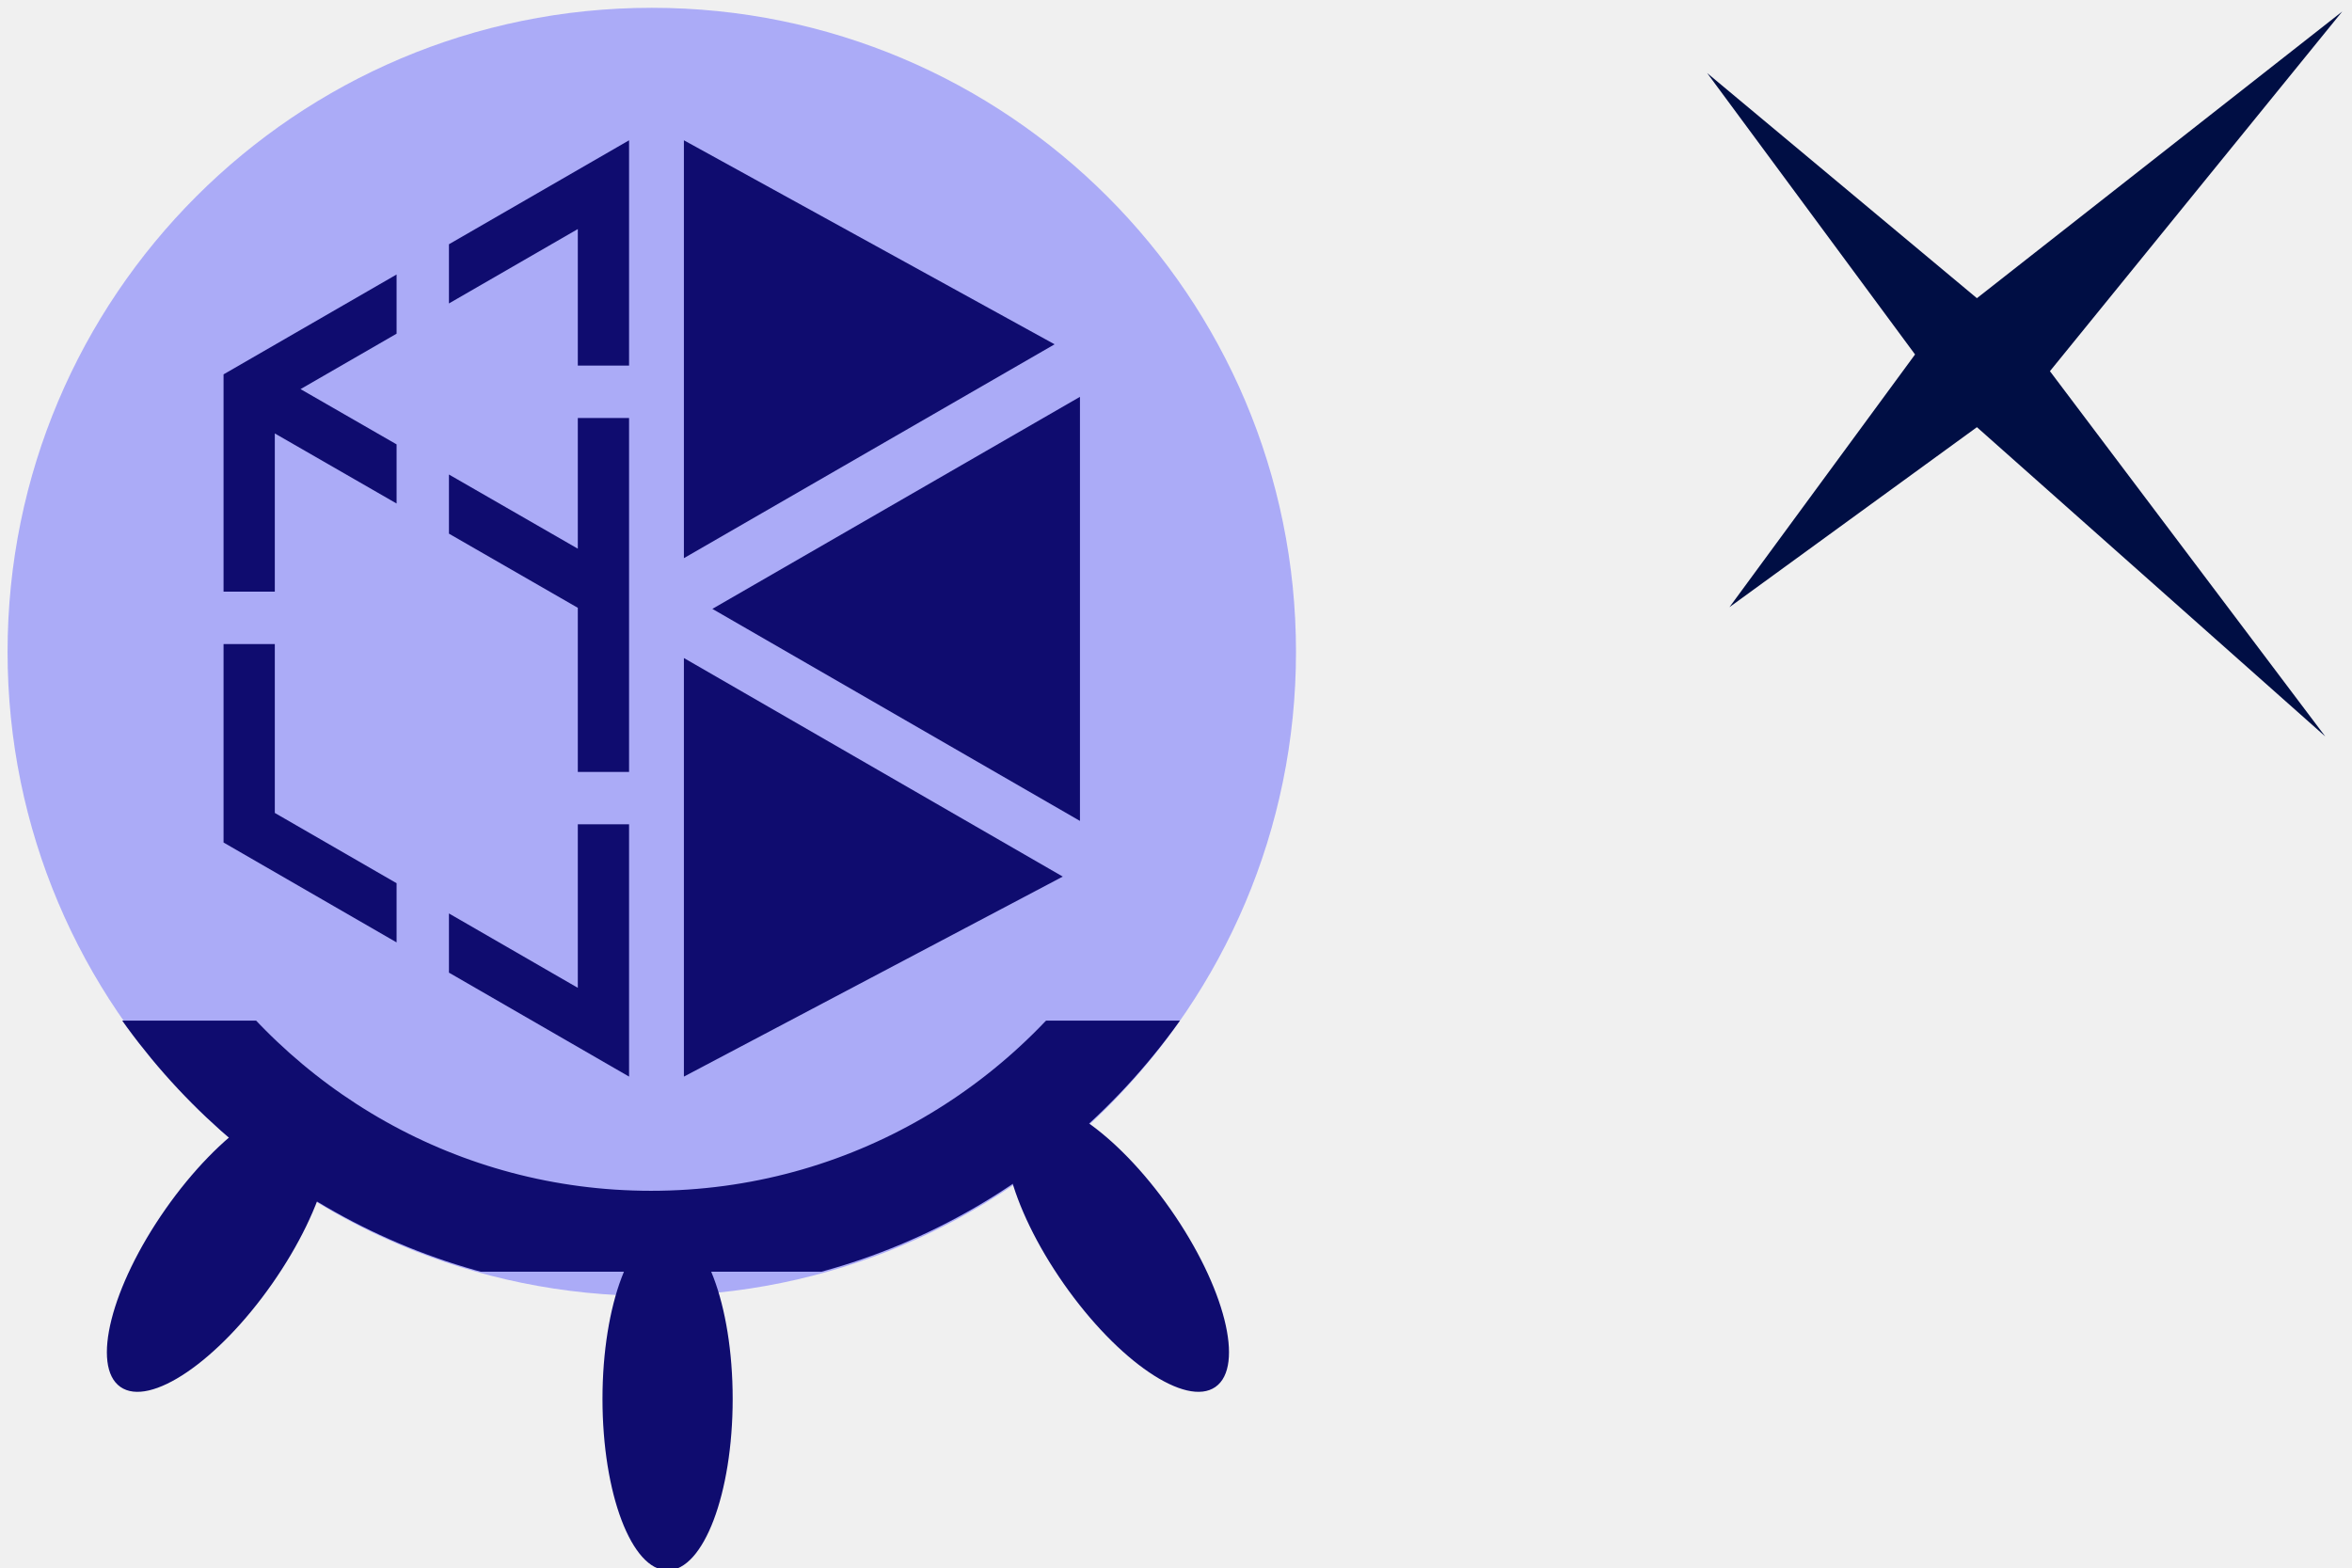
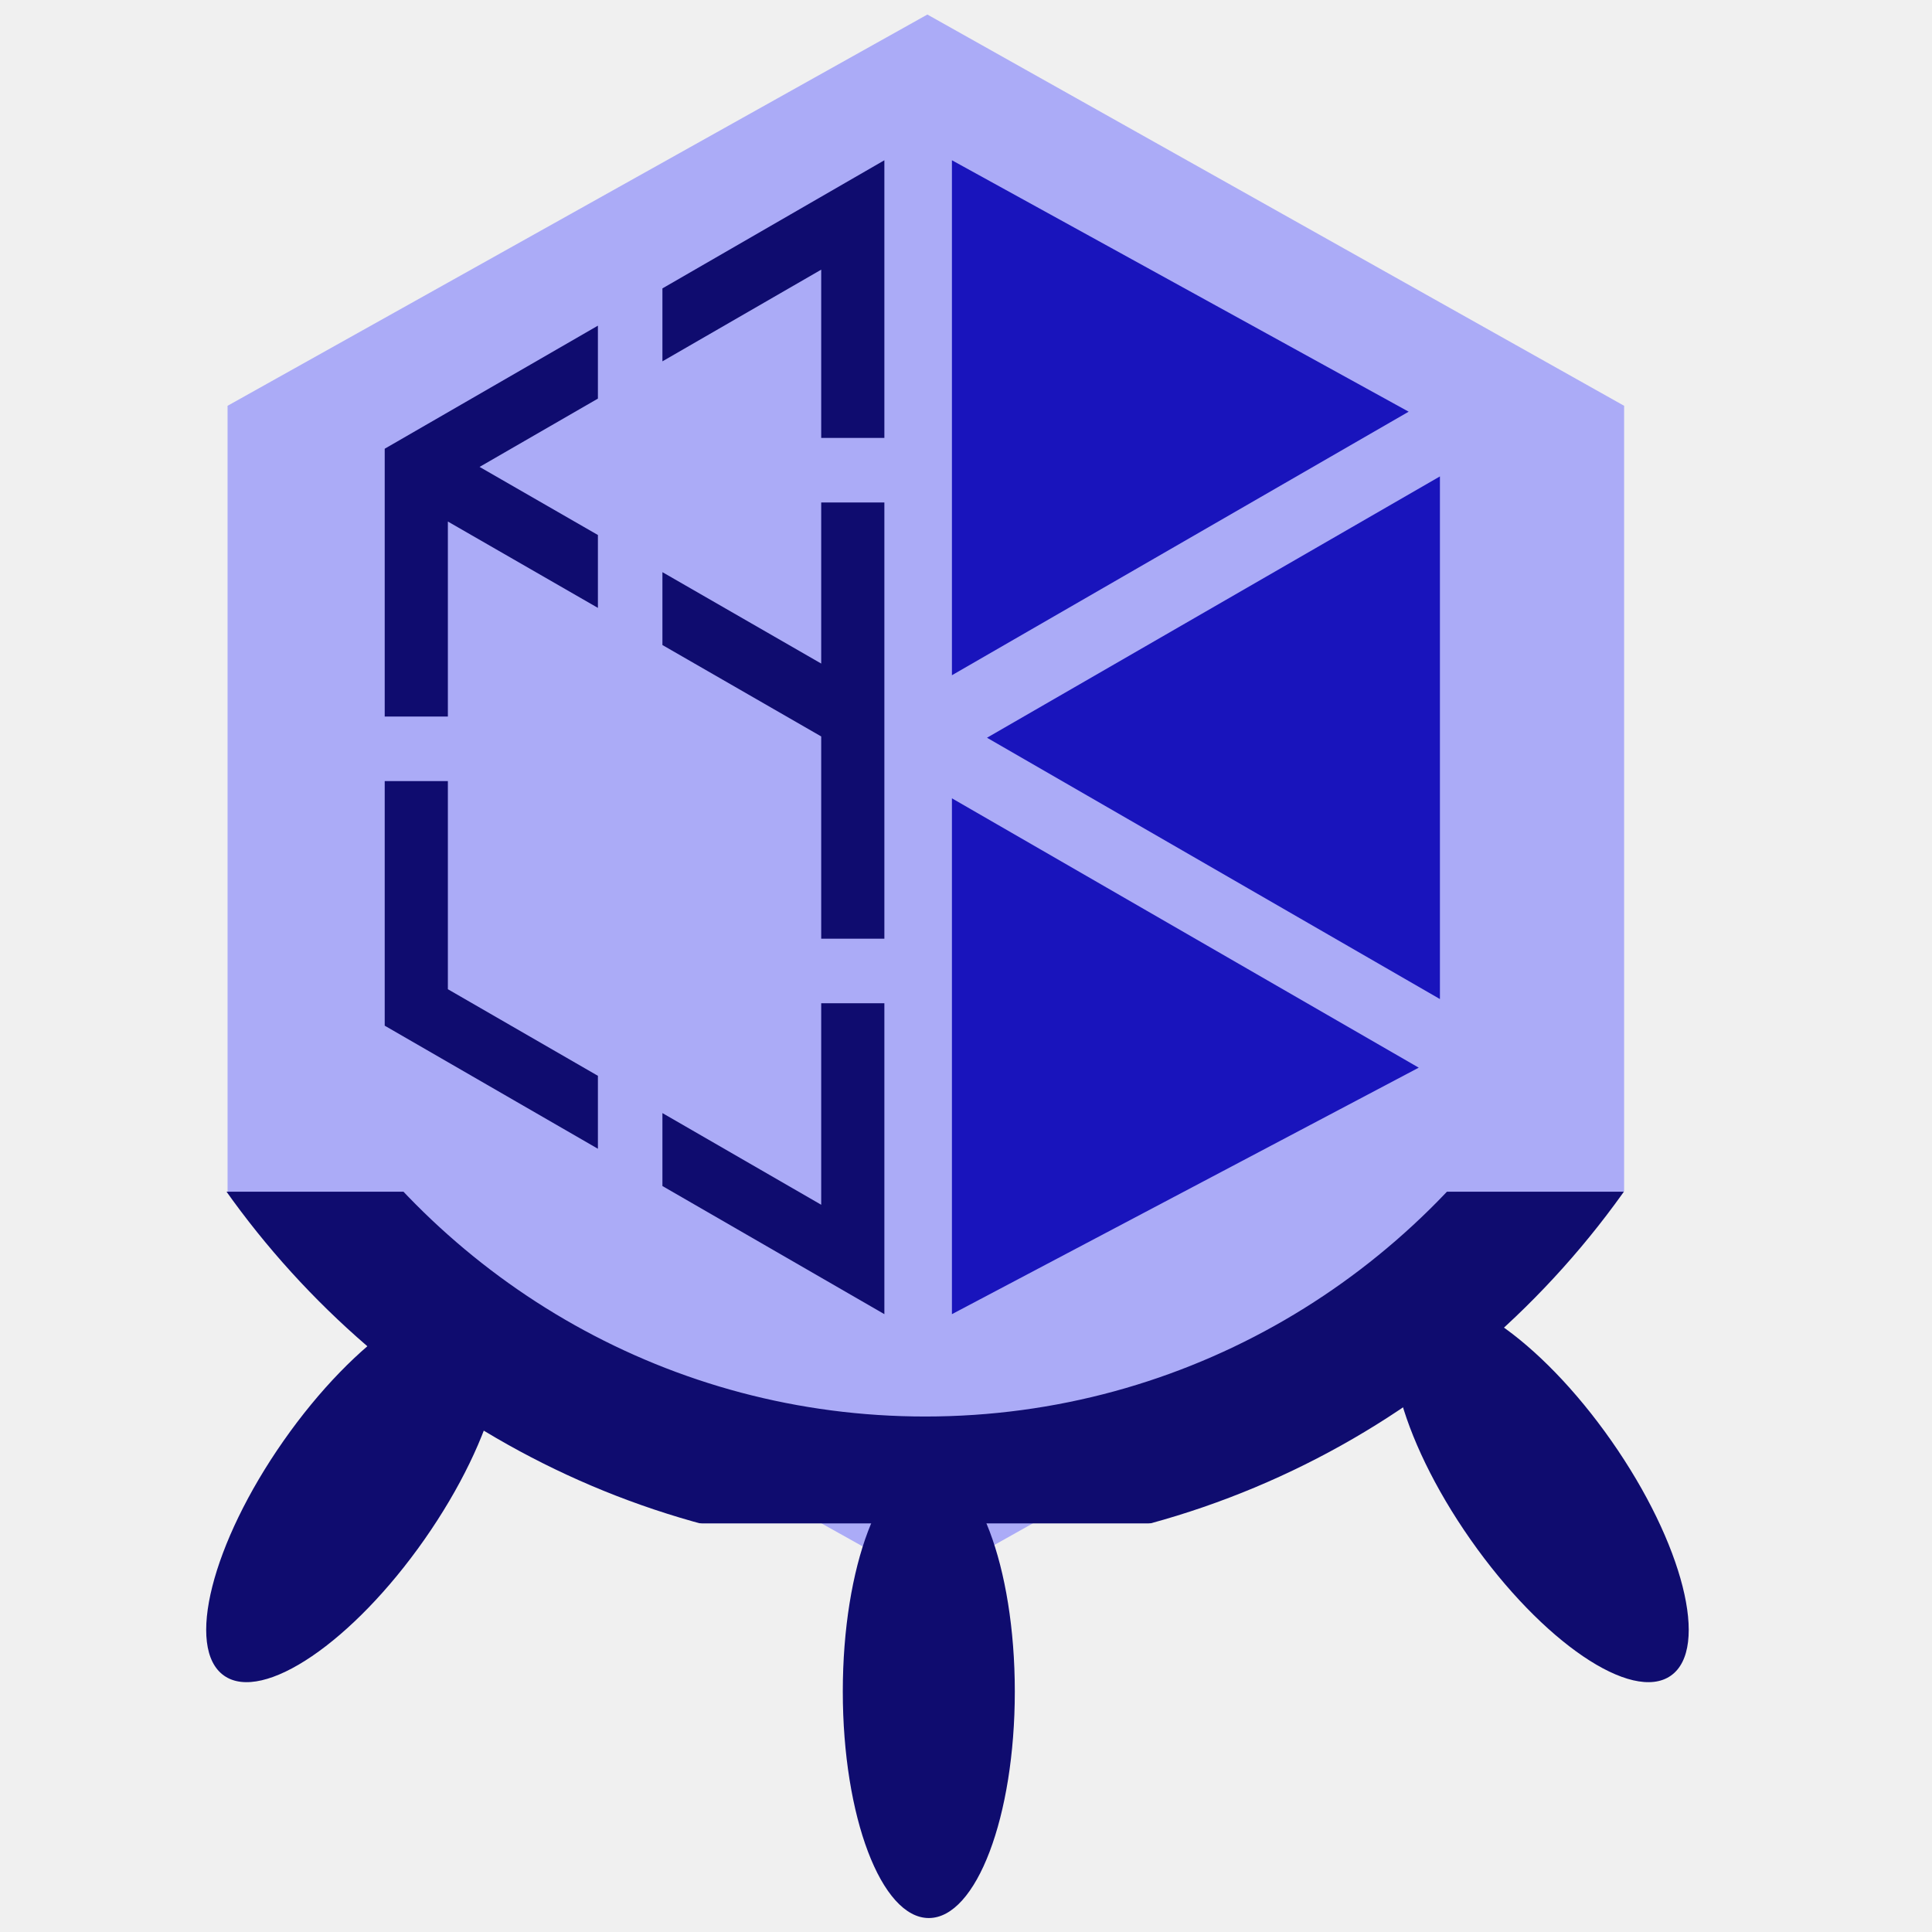
- <svg xmlns="http://www.w3.org/2000/svg" height="40" viewBox="0 0 60 40" width="60" version="1.1" id="svg36">
-   <defs id="defs40">
-     <mask id="a-1" fill="#ffffff">
-       <path d="M 0,0 H 313.303 V 159.865 H 0 Z" fill="#ffffff" fill-rule="evenodd" id="path2-9" />
-     </mask>
-     <mask id="mask865" fill="#ffffff">
-       <path d="M 0,0 H 313.303 V 159.865 H 0 Z" fill="#ffffff" fill-rule="evenodd" id="path863" />
+ <svg xmlns="http://www.w3.org/2000/svg" width="40" height="40" version="1.1" viewBox="0 0 40 40">
+   <defs>
+     <mask id="c" fill="#ffffff">
+       <path d="m0 0h313.3v159.86h-313.3z" fill="#fff" fill-rule="evenodd" />
    </mask>
  </defs>
  <mask id="a" fill="#ffffff">
-     <path d="M 0,0 H 313.303 V 159.865 H 0 Z" fill="#ffffff" fill-rule="evenodd" id="path2" />
+     <path d="m0 0h313.3v159.86h-313.3z" fill="#fff" fill-rule="evenodd" />
  </mask>
  <mask id="b" fill="#ffffff">
-     <path d="M 0,0 H 313.303 V 159.865 H 0 Z" fill="#ffffff" fill-rule="evenodd" id="path5" />
+     <path d="m0 0h313.3v159.86h-313.3z" fill="#fff" fill-rule="evenodd" />
  </mask>
-   <g id="g1042" style="display:inline">
-     <g id="g994" transform="matrix(0.08667043,0,0,0.08667043,54.83753,-43.97586)" style="display:inline">
-       <path id="path990" style="fill:#000e44;fill-opacity:1;fill-rule:evenodd;stroke:none;stroke-width:3.147" d="m 56.695,510.774 -107.532,84.402 -79.398,-66.275 61.189,82.843 -54.627,74.395 72.837,-52.987 102.529,91.046 -81.039,-107.532 z" />
-     </g>
-     <circle style="opacity:1;fill:#ababf7;fill-opacity:1;stroke:none;stroke-width:0.308;stroke-miterlimit:2.5;stroke-opacity:1;stop-color:#000000" id="path912" cx="16.627" cy="16.633" r="16.434" />
-     <g fill="none" fill-rule="evenodd" transform="matrix(0.1506934,0,0,0.1506934,-6.197667,-20.88076)" id="g1008">
-       <g transform="matrix(0.9286315,0,0,-0.9286315,9.271821,454.1644)" id="g1006">
-         <g fill="#0f1689" mask="url(#a-1)" id="g1002" style="fill:#6f0f0c;fill-opacity:1" transform="matrix(0.9448936,0,0,0.9448936,8.696251,2.70184)">
-           <path d="m 203.461,95.688 c 6.936,0 12.559,-14.809 12.559,-33.077 0,-18.268 -5.623,-33.077 -12.559,-33.077 -6.936,0 -12.559,14.809 -12.559,33.077 0,18.268 5.623,33.077 12.559,33.077 z" transform="rotate(35,137.9312,151.55)" id="path996" style="fill:#0f0c6f;fill-opacity:1" />
-           <path d="m 30.142,95.688 c 6.936,0 12.559,-14.809 12.559,-33.077 0,-18.268 -5.623,-33.077 -12.559,-33.077 -6.936,0 -12.559,14.809 -12.559,33.077 0,18.268 5.623,33.077 12.559,33.077 z" transform="matrix(-0.819152,0.5735764,0.5735764,0.819152,58.08461,47.70477)" id="path998" style="fill:#0f0c6f;fill-opacity:1" />
-           <path d="m 116.733,66.275 c 6.936,0 12.559,-14.809 12.559,-33.077 0,-18.268 -5.623,-33.077 -12.559,-33.077 -6.936,0 -12.559,14.809 -12.559,33.077 0,18.268 5.623,33.077 12.559,33.077 z" transform="matrix(-1,0,0,1,272.6285,53.67076)" id="path1000" style="fill:#0f0c6f;fill-opacity:1" />
+   <g>
+     <g transform="translate(.39981 .26785)">
+       <g transform="matrix(.49527 0 0 .49527 5.0758 3.2126)">
+         <g transform="matrix(1.7758,0,0,1.7758,-164.24,-70.425)">
+           <g transform="translate(96.564,87.836)" fill="#66ff9a" stroke-width="3.24">
+             <polygon class="st0" transform="matrix(.72255 0 0 .7031 -28.717 -125.97)" points="32.9 118.6 55.7 105.5 78.4 118.6 78.4 144.9 55.7 158 32.9 144.9" fill="#ababf7" />
+           </g>
+           <g transform="matrix(.15831 0 0 .15831 83.649 18.463)" fill="#005e20" fill-rule="evenodd">
+             <g transform="matrix(1.0777,0,0,-1.0777,-10.799,451.79)">
+               <g transform="matrix(.94489 0 0 .94489 8.6963 2.7018)" fill="#0f0c6f" mask="url(#c)">
+                 <path transform="rotate(35,137.93,151.55)" d="m203.46 95.688c6.936 0 12.559-14.809 12.559-33.077s-5.623-33.077-12.559-33.077-12.559 14.809-12.559 33.077 5.623 33.077 12.559 33.077z" />
+                 <path transform="matrix(-.81915 .57358 .57358 .81915 58.085 47.705)" d="m30.142 95.688c6.936 0 12.559-14.809 12.559-33.077s-5.623-33.077-12.559-33.077c-6.936 0-12.559 14.809-12.559 33.077s5.623 33.077 12.559 33.077z" />
+                 <path d="m153.24 119.95c-6.936 0-12.559-14.809-12.559-33.077s5.623-33.077 12.559-33.077c6.936 0 12.559 14.809 12.559 33.077s-5.623 33.077-12.559 33.077z" />
+               </g>
+               <path transform="matrix(.94489 0 0 .94489 8.6963 2.7018)" d="m251.47 173.1c-20.23-33.61-56.89-56.068-98.756-56.068-40.721 0-76.516 21.246-97.059 53.335" fill="none" mask="url(#c)" stroke="#0f0c6f" stroke-width="19.999" />
+             </g>
+           </g>
        </g>
-         <path d="m 251.467,173.1 c -20.23,-33.61 -56.89,-56.068 -98.756,-56.068 -40.721,0 -76.516,21.246 -97.059,53.335" mask="url(#a-1)" stroke="#0f1689" stroke-width="20" id="path1004" style="stroke:#0f0c6f;stroke-opacity:1" transform="matrix(0.9448936,0,0,0.9448936,8.696251,2.70184)" />
      </g>
    </g>
-     <g id="g1480" />
-     <g id="g26" transform="matrix(0.03653614,0,0,-0.03653614,-34.46734,26.91895)" />
-     <g id="g28" transform="matrix(0.03653614,0,0,-0.03653614,-34.46734,26.91895)" />
-     <g id="g30" transform="matrix(0.03653614,0,0,-0.03653614,-34.46734,26.91895)" />
-     <g id="g32" transform="matrix(0.03653614,0,0,-0.03653614,-34.46734,26.91895)" />
-     <g id="g34" transform="matrix(0.03653614,0,0,-0.03653614,-34.46734,26.91895)" />
-     <g id="g36" transform="matrix(0.03653614,0,0,-0.03653614,-34.46734,26.91895)" />
-     <g id="g38" transform="matrix(0.03653614,0,0,-0.03653614,-34.46734,26.91895)" />
-     <g id="g40" transform="matrix(0.03653614,0,0,-0.03653614,-34.46734,26.91895)" />
-     <g id="g42" transform="matrix(0.03653614,0,0,-0.03653614,-34.46734,26.91895)" />
-     <g id="g44" transform="matrix(0.03653614,0,0,-0.03653614,-34.46734,26.91895)" />
-     <g id="g46" transform="matrix(0.03653614,0,0,-0.03653614,-34.46734,26.91895)" />
-     <g id="g48" transform="matrix(0.03653614,0,0,-0.03653614,-34.46734,26.91895)" />
-     <g id="g50" transform="matrix(0.03653614,0,0,-0.03653614,-34.46734,26.91895)" />
-     <g id="g52" transform="matrix(0.03653614,0,0,-0.03653614,-34.46734,26.91895)" />
-     <g id="g54" transform="matrix(0.03653614,0,0,-0.03653614,-34.46734,26.91895)" />
-     <g id="g2640" transform="matrix(0.0622742,0,0,0.0622742,-5.471089,-6.929824)" style="fill:#0f0c6f;fill-opacity:1">
-       <polygon class="cls-3" points="368.01,380.89 368.01,552.39 523.21,470.44 " id="polygon70" style="fill:#0f0c6f;fill-opacity:1" />
-       <polygon class="cls-3" points="519.86,252.35 368.01,168.76 368.01,339.97 " id="polygon72" style="fill:#0f0c6f;fill-opacity:1" />
-       <polygon class="cls-3" points="530.25,273.87 379.67,360.75 530.25,447.63 " id="polygon74" style="fill:#0f0c6f;fill-opacity:1" />
-       <polygon class="cls-3" points="271.76,211.36 271.76,235.61 324.55,205.13 324.55,261.08 345.55,261.08 345.55,168.76 " id="polygon76" style="fill:#0f0c6f;fill-opacity:1" />
-       <polygon class="cls-3" points="179.63,264.55 179.43,264.67 179.43,353.7 200.43,353.7 200.43,288.87 250.31,317.58 250.31,293.35 210.97,270.71 250.31,248 250.31,223.75 " id="polygon78" style="fill:#0f0c6f;fill-opacity:1" />
-       <polygon class="cls-3" points="271.76,305.7 271.76,329.93 324.55,360.32 324.55,427.57 345.55,427.57 345.55,360.29 345.55,282.54 324.55,282.54 324.55,336.09 " id="polygon80" style="fill:#0f0c6f;fill-opacity:1" />
-       <polygon class="cls-3" points="345.55,449.02 324.55,449.02 324.55,516.02 271.76,485.54 271.76,509.79 345.55,552.39 " id="polygon82" style="fill:#0f0c6f;fill-opacity:1" />
-       <polygon class="cls-3" points="250.31,497.4 250.31,473.15 200.43,444.36 200.43,375.16 179.43,375.16 179.43,456.48 " id="polygon84" style="fill:#0f0c6f;fill-opacity:1" />
+     <g transform="matrix(.062274 0 0 .062274 -3.2088 -7.1913)">
+       <g fill="#1914bc">
+         <polygon class="cls-3" points="368.01 552.39 523.21 470.44 368.01 380.89" />
+         <polygon class="cls-3" points="368.01 168.76 368.01 339.97 519.86 252.35" />
+         <polygon class="cls-3" points="379.67 360.75 530.25 447.63 530.25 273.87" />
+       </g>
+       <g fill="#0f0c6f">
+         <polygon class="cls-3" points="271.76 235.61 324.55 205.13 324.55 261.08 345.55 261.08 345.55 168.76 271.76 211.36" />
+         <polygon class="cls-3" points="250.31 223.75 179.63 264.55 179.43 264.67 179.43 353.7 200.43 353.7 200.43 288.87 250.31 317.58 250.31 293.35 210.97 270.71 250.31 248" />
+         <polygon class="cls-3" points="271.76 329.93 324.55 360.32 324.55 427.57 345.55 427.57 345.55 360.29 345.55 282.54 324.55 282.54 324.55 336.09 271.76 305.7" />
+         <polygon class="cls-3" points="324.55 449.02 324.55 516.02 271.76 485.54 271.76 509.79 345.55 552.39 345.55 449.02" />
+         <polygon class="cls-3" points="250.31 473.15 200.43 444.36 200.43 375.16 179.43 375.16 179.43 456.48 250.31 497.4" />
+       </g>
    </g>
  </g>
-   <g transform="matrix(0.9587988,0,0,0.9587988,-871.3429,-378.3503)" id="g893" />
</svg>
